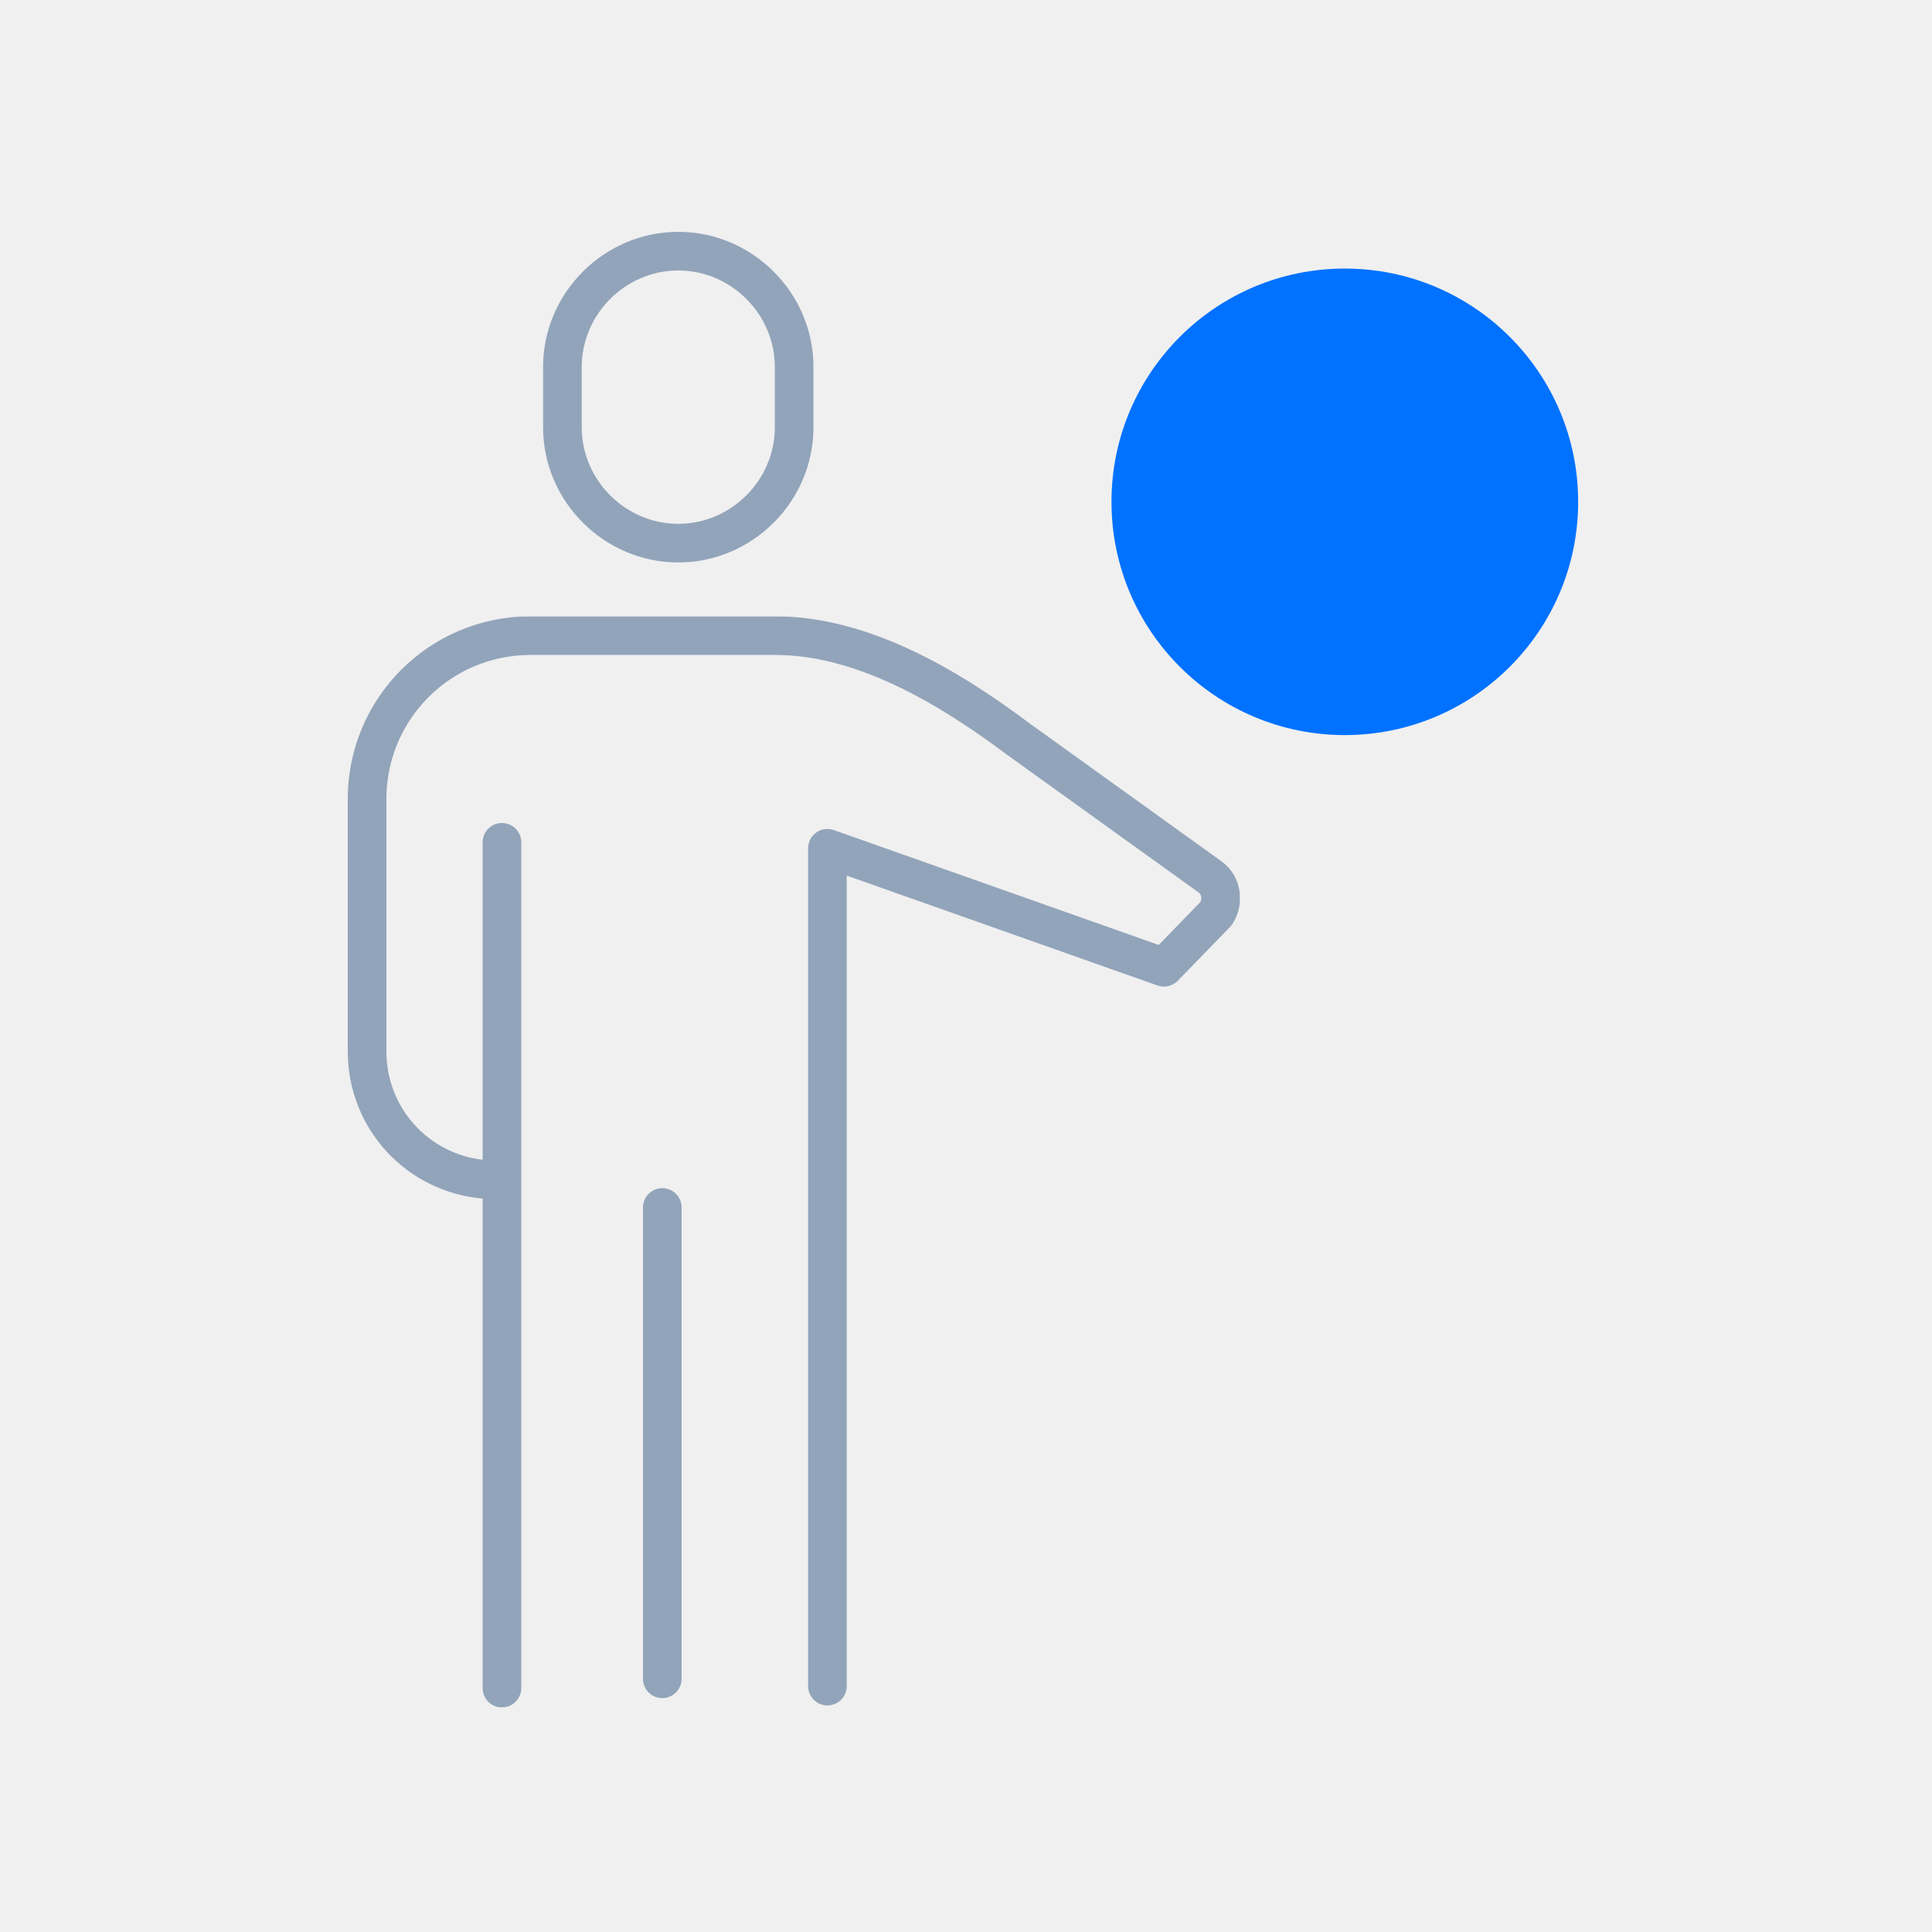
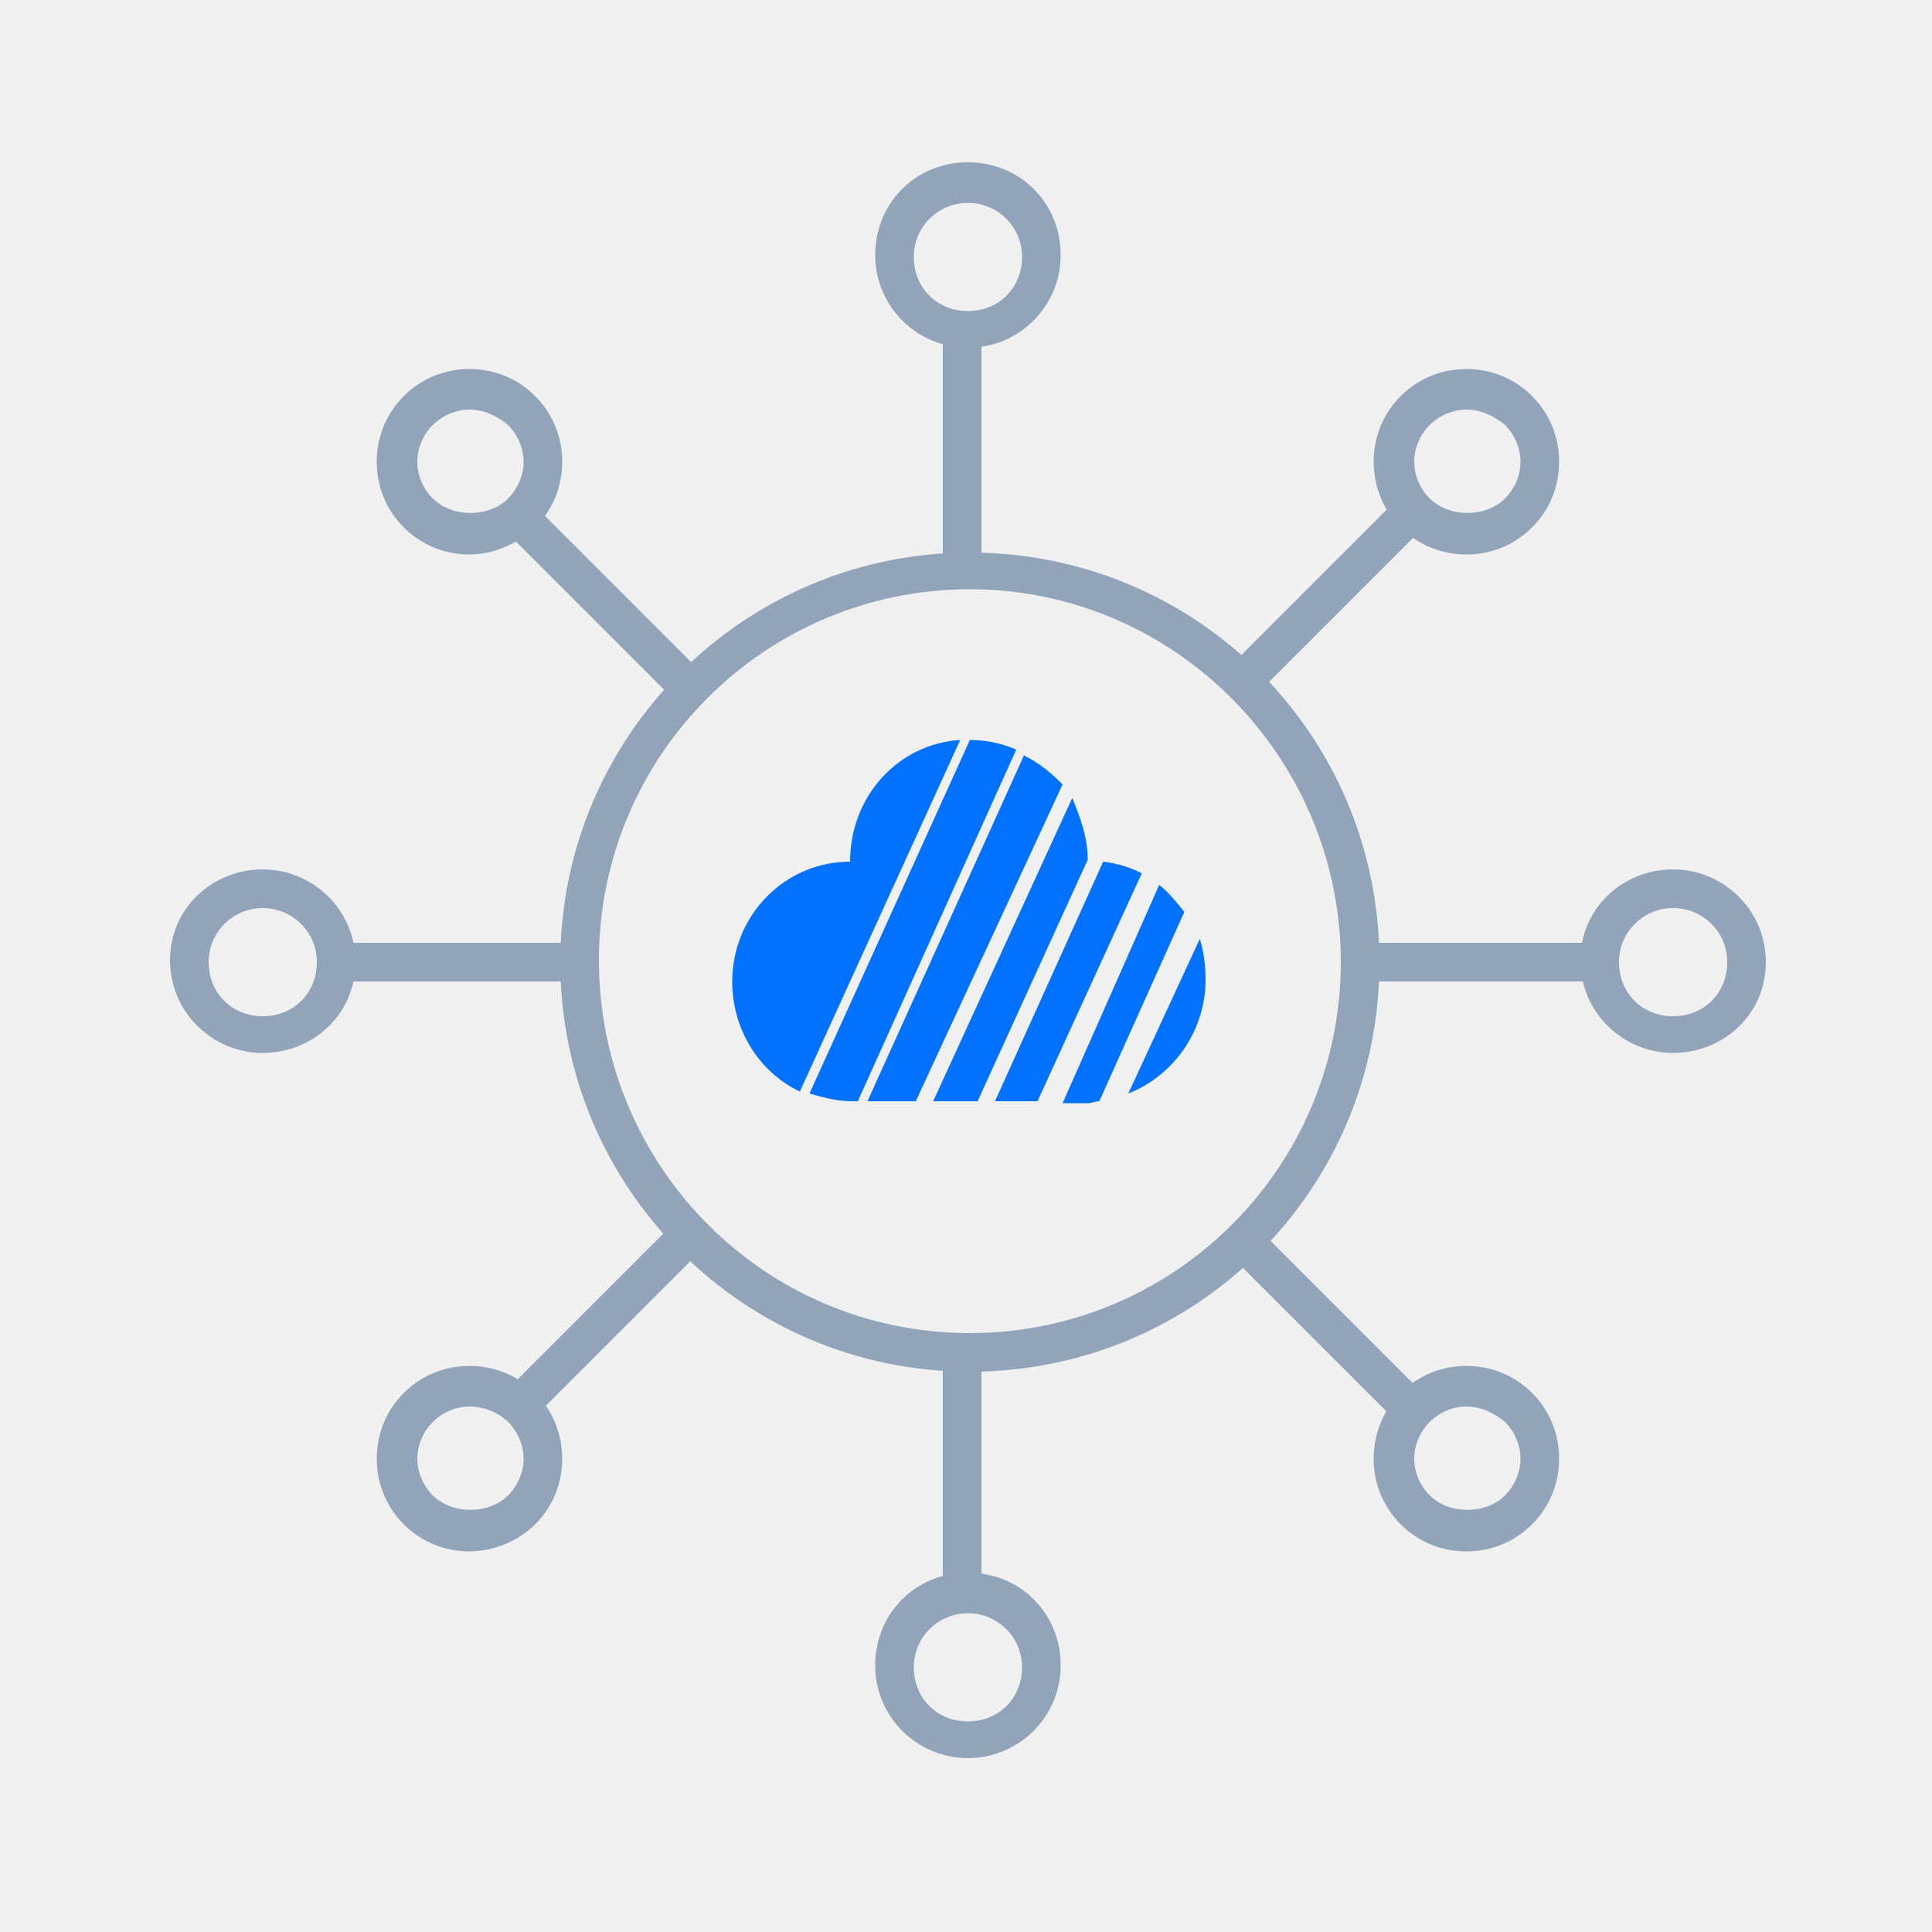
- <svg xmlns="http://www.w3.org/2000/svg" xmlns:xlink="http://www.w3.org/1999/xlink" width="100px" height="100px" viewBox="0 0 100 100" version="1.1">
-   <defs>
-     <polygon id="path-1" points="0 0.523 46.184 0.523 46.184 57 0 57" />
-   </defs>
+ <svg xmlns="http://www.w3.org/2000/svg" width="100px" height="100px" viewBox="0 0 100 100" version="1.1">
+   <defs />
  <g id="icNode" stroke="none" stroke-width="1" fill="none" fill-rule="evenodd">
-     <g id="Page-1" transform="translate(18, 12)">
-       <path d="M51.607,26.048 C58.278,26.048 63.685,20.642 63.685,13.974 C63.685,7.306 58.278,1.901 51.607,1.901 C44.937,1.901 39.53,7.306 39.53,13.974 C39.53,20.642 44.937,26.048 51.607,26.048" id="Fill-1" fill="#0072FF" />
-       <g id="Group-5" transform="translate(0, 19.3769)">
-         <mask id="mask-2" fill="white">
-           <use xlink:href="#path-1" />
-         </mask>
-         <g id="Clip-4" />
-         <path d="M45.212,13.196 L45.209,13.194 L35.276,6.054 C31.643,3.332 26.982,0.523 22.115,0.523 L9.463,0.523 C4.228,0.523 -0,4.749 -0,9.983 L-0,23.042 C-0,27.063 3.052,30.322 6.981,30.661 L6.981,56 C6.981,56.552 7.428,57 7.981,57 C8.532,57 8.981,56.552 8.981,56 L8.981,12.222 C8.981,11.67 8.532,11.222 7.981,11.222 C7.428,11.222 6.981,11.67 6.981,12.222 L6.981,28.653 C4.159,28.322 2,25.957 2,23.042 L2,9.983 C2,5.854 5.331,2.523 9.463,2.523 L22.115,2.523 C26.283,2.523 30.491,4.967 34.087,7.662 C34.092,7.666 34.098,7.67 34.103,7.674 L44.045,14.82 L44.632,14.003 L44.628,14.008 L44.045,14.82 L44.047,14.821 C44.158,14.901 44.233,15.098 44.131,15.312 L41.975,17.533 L25.16,11.587 L24.827,12.529 L25.16,11.587 C24.855,11.478 24.515,11.525 24.25,11.713 C23.984,11.9 23.827,12.205 23.827,12.529 L23.827,55.896 C23.827,56.448 24.275,56.896 24.827,56.896 C25.379,56.896 25.827,56.448 25.827,55.896 L25.827,13.944 L41.912,19.632 C42.28,19.762 42.691,19.666 42.963,19.386 L45.674,16.593 C45.724,16.543 45.768,16.487 45.805,16.427 L44.957,15.897 L45.805,16.427 C46.48,15.348 46.238,13.931 45.212,13.196" id="Fill-3" fill="#92A4BA" mask="url(#mask-2)" />
-       </g>
-       <path d="M16.28,49.5 C15.727,49.5 15.28,49.947 15.28,50.5 L15.28,74.894 C15.28,75.445 15.727,75.894 16.28,75.894 C16.832,75.894 17.28,75.445 17.28,74.894 L17.28,50.5 C17.28,49.947 16.832,49.5 16.28,49.5" id="Fill-6" fill="#92A4BA" />
-       <path d="M12.11,6.996 C12.11,4.263 14.373,2 17.107,2 C19.842,2 22.105,4.263 22.105,6.996 L22.105,10.117 C22.105,12.85 19.842,15.113 17.107,15.113 C14.373,15.113 12.11,12.85 12.11,10.117 L12.11,6.996 Z M17.107,17.113 C20.946,17.113 24.105,13.955 24.105,10.117 L24.105,6.996 C24.105,3.158 20.946,1.42108547e-14 17.107,1.42108547e-14 C13.269,1.42108547e-14 10.11,3.158 10.11,6.996 L10.11,10.117 C10.11,13.955 13.269,17.113 17.107,17.113 Z" id="Fill-8" fill="#92A4BA" />
+     <g transform="translate(8, 8)" fill-rule="nonzero">
+       <path d="M42.2,63 C30.5,63 21,53.5 21,41.8 C21,30.1 30.5,20.6 42.2,20.6 C53.9,20.6 63.4,30 63.4,41.8 C63.4,53.6 53.9,63 42.2,63 Z M42.2,22.5 C31.6,22.5 23,31.1 23,41.7 C23,52.3 31.5,61 42.2,61 C52.8,61 61.4,52.4 61.4,41.8 C61.4,31.2 52.8,22.5 42.2,22.5 Z" id="Shape" fill="#92A4BA" />
+       <path d="M47,32.6 L39.4,49 L36.9,49 L45,31.1 C45.8,31.5 46.4,32 47,32.6 Z M42.2,30.3 C43.1,30.3 43.9,30.5 44.6,30.8 L36.4,49 L36.1,49 C35.3,49 34.6,48.8 33.9,48.6 L42.2,30.3 Z M52,37.8 C52.5,38.2 52.9,38.7 53.3,39.2 L48.9,49 C48.7,49 48.5,49.1 48.3,49.1 L47,49.1 L52,37.8 Z M50.4,48.6 L54.1,40.6 C54.3,41.2 54.4,42 54.4,42.7 C54.4,45.4 52.7,47.7 50.4,48.6 Z M48.3,36.5 L42.6,49 L40.3,49 L47.5,33.3 C47.9,34.3 48.3,35.3 48.3,36.5 Z M41.7,30.3 L33.4,48.5 C31.3,47.5 29.9,45.3 29.9,42.8 C29.9,39.4 32.6,36.6 36,36.6 C36,33.2 38.5,30.5 41.7,30.3 Z M51.1,37.2 L45.7,49 L43.5,49 L49.1,36.6 C49.9,36.7 50.5,36.9 51.1,37.2 Z" id="path0_fill_8_" fill="#0072FF" />
+       <path d="M42.1,10 C39.5,10 37.3,7.9 37.3,5.2 C37.3,2.5 39.4,0.4 42.1,0.4 C44.8,0.4 46.9,2.5 46.9,5.2 C46.9,7.9 44.7,10 42.1,10 Z M42.1,2.5 C40.6,2.5 39.3,3.7 39.3,5.3 C39.3,6.9 40.5,8.1 42.1,8.1 C43.7,8.1 44.9,6.9 44.9,5.3 C44.9,3.7 43.6,2.5 42.1,2.5 Z" id="Shape" fill="#92A4BA" />
+       <path d="M42.1,83 C39.5,83 37.3,80.9 37.3,78.2 C37.3,75.5 39.4,73.4 42.1,73.4 C44.8,73.4 46.9,75.5 46.9,78.2 C46.9,80.9 44.7,83 42.1,83 Z M42.1,75.5 C40.6,75.5 39.3,76.7 39.3,78.3 C39.3,79.9 40.5,81.1 42.1,81.1 C43.7,81.1 44.9,79.9 44.9,78.3 C44.9,76.7 43.6,75.5 42.1,75.5 Z" id="Shape" fill="#92A4BA" />
+       <path d="M5.6,46.5 C3,46.5 0.8,44.4 0.8,41.7 C0.8,39 3,37 5.6,37 C8.2,37 10.4,39.1 10.4,41.8 C10.4,44.5 8.2,46.5 5.6,46.5 Z M5.6,39 C4.1,39 2.8,40.2 2.8,41.8 C2.8,43.4 4,44.6 5.6,44.6 C7.2,44.6 8.4,43.4 8.4,41.8 C8.4,40.2 7.1,39 5.6,39 Z" id="Shape" fill="#92A4BA" />
+       <path d="M78.6,46.5 C76,46.5 73.8,44.4 73.8,41.7 C73.8,39 76,37 78.6,37 C81.2,37 83.4,39.1 83.4,41.8 C83.4,44.5 81.2,46.5 78.6,46.5 Z M78.6,39 C77.1,39 75.8,40.2 75.8,41.8 C75.8,43.4 77,44.6 78.6,44.6 C80.2,44.6 81.4,43.4 81.4,41.8 C81.4,40.2 80.1,39 78.6,39 Z" id="Shape" fill="#92A4BA" />
+       <path d="M16.3,20.7 C15,20.7 13.8,20.2 12.9,19.3 C12,18.4 11.5,17.2 11.5,15.9 C11.5,14.6 12,13.4 12.9,12.5 C13.8,11.6 15,11.1 16.3,11.1 C17.6,11.1 18.8,11.6 19.7,12.5 C20.6,13.4 21.1,14.6 21.1,15.9 C21.1,17.2 20.6,18.4 19.7,19.3 C18.7,20.2 17.5,20.7 16.3,20.7 Z M16.3,13.2 C15.6,13.2 14.9,13.5 14.4,14 C13.9,14.5 13.6,15.2 13.6,15.9 C13.6,16.6 13.9,17.3 14.4,17.8 C15.4,18.8 17.3,18.8 18.3,17.8 C18.8,17.3 19.1,16.6 19.1,15.9 C19.1,15.2 18.8,14.5 18.3,14 C17.7,13.5 17,13.2 16.3,13.2 Z" id="Shape" fill="#92A4BA" />
+       <path d="M67.9,72.3 C66.6,72.3 65.4,71.8 64.5,70.9 C63.6,70 63.1,68.8 63.1,67.5 C63.1,66.2 63.6,65 64.5,64.1 C65.4,63.2 66.6,62.7 67.9,62.7 C69.2,62.7 70.4,63.2 71.3,64.1 C72.2,65 72.7,66.2 72.7,67.5 C72.7,68.8 72.2,70 71.3,70.9 C70.4,71.8 69.2,72.3 67.9,72.3 Z M67.9,64.8 C67.2,64.8 66.5,65.1 66,65.6 C65.5,66.1 65.2,66.8 65.2,67.5 C65.2,68.2 65.5,68.9 66,69.4 C67,70.4 68.9,70.4 69.9,69.4 C70.4,68.9 70.7,68.2 70.7,67.5 C70.7,66.8 70.4,66.1 69.9,65.6 C69.3,65.1 68.6,64.8 67.9,64.8 Z" id="Shape" fill="#92A4BA" />
+       <path d="M16.3,72.3 C15,72.3 13.8,71.8 12.9,70.9 C12,70 11.5,68.8 11.5,67.5 C11.5,66.2 12,65 12.9,64.1 C13.8,63.2 15,62.7 16.3,62.7 C17.6,62.7 18.8,63.2 19.7,64.1 C20.6,65 21.1,66.2 21.1,67.5 C21.1,68.8 20.6,70 19.7,70.9 C18.8,71.8 17.5,72.3 16.3,72.3 Z M16.3,64.8 C15.6,64.8 14.9,65.1 14.4,65.6 C13.9,66.1 13.6,66.8 13.6,67.5 C13.6,68.2 13.9,68.9 14.4,69.4 C15.4,70.4 17.3,70.4 18.3,69.4 C18.8,68.9 19.1,68.2 19.1,67.5 C19.1,66.8 18.8,66.1 18.3,65.6 C17.8,65.1 17,64.8 16.3,64.8 Z" id="Shape" fill="#92A4BA" />
+       <path d="M67.9,20.7 C66.6,20.7 65.4,20.2 64.5,19.3 C63.6,18.4 63.1,17.2 63.1,15.9 C63.1,14.6 63.6,13.4 64.5,12.5 C65.4,11.6 66.6,11.1 67.9,11.1 C69.2,11.1 70.4,11.6 71.3,12.5 C72.2,13.4 72.7,14.6 72.7,15.9 C72.7,17.2 72.2,18.4 71.3,19.3 C70.4,20.2 69.2,20.7 67.9,20.7 Z M67.9,13.2 C67.2,13.2 66.5,13.5 66,14 C65.5,14.5 65.2,15.2 65.2,15.9 C65.2,16.6 65.5,17.3 66,17.8 C67,18.8 68.9,18.8 69.9,17.8 C70.4,17.3 70.7,16.6 70.7,15.9 C70.7,15.2 70.4,14.5 69.9,14 C69.3,13.5 68.6,13.2 67.9,13.2 Z" id="Shape" fill="#92A4BA" />
+       <rect id="Rectangle-path" fill="#92A4BA" x="9.3" y="40.8" width="12" height="2" />
+       <rect id="Rectangle-path" fill="#92A4BA" x="62.3" y="40.8" width="12" height="2" />
+       <rect id="Rectangle-path" fill="#92A4BA" x="40.8" y="9.3" width="2" height="12" />
+       <rect id="Rectangle-path" fill="#92A4BA" x="40.8" y="62.3" width="2" height="12" />
+       <rect id="Rectangle-path" fill="#92A4BA" transform="translate(23.10576, 60.49294) rotate(-45) translate(-23.10576, -60.49294) " x="17.106" y="59.493" width="12" height="2" />
+       <rect id="Rectangle-path" fill="#92A4BA" transform="translate(60.58316, 22.98354) rotate(-45) translate(-60.58316, -22.98354) " x="54.583" y="21.984" width="12" height="2" />
+       <rect id="Rectangle-path" fill="#92A4BA" transform="translate(23.09021, 22.99849) rotate(-45) translate(-23.09021, -22.99849) " x="22.09" y="16.999" width="2" height="12" />
+       <rect id="Rectangle-path" fill="#92A4BA" transform="translate(60.59871, 60.47679) rotate(-45) translate(-60.59871, -60.47679) " x="59.599" y="54.477" width="2" height="12" />
    </g>
  </g>
</svg>
